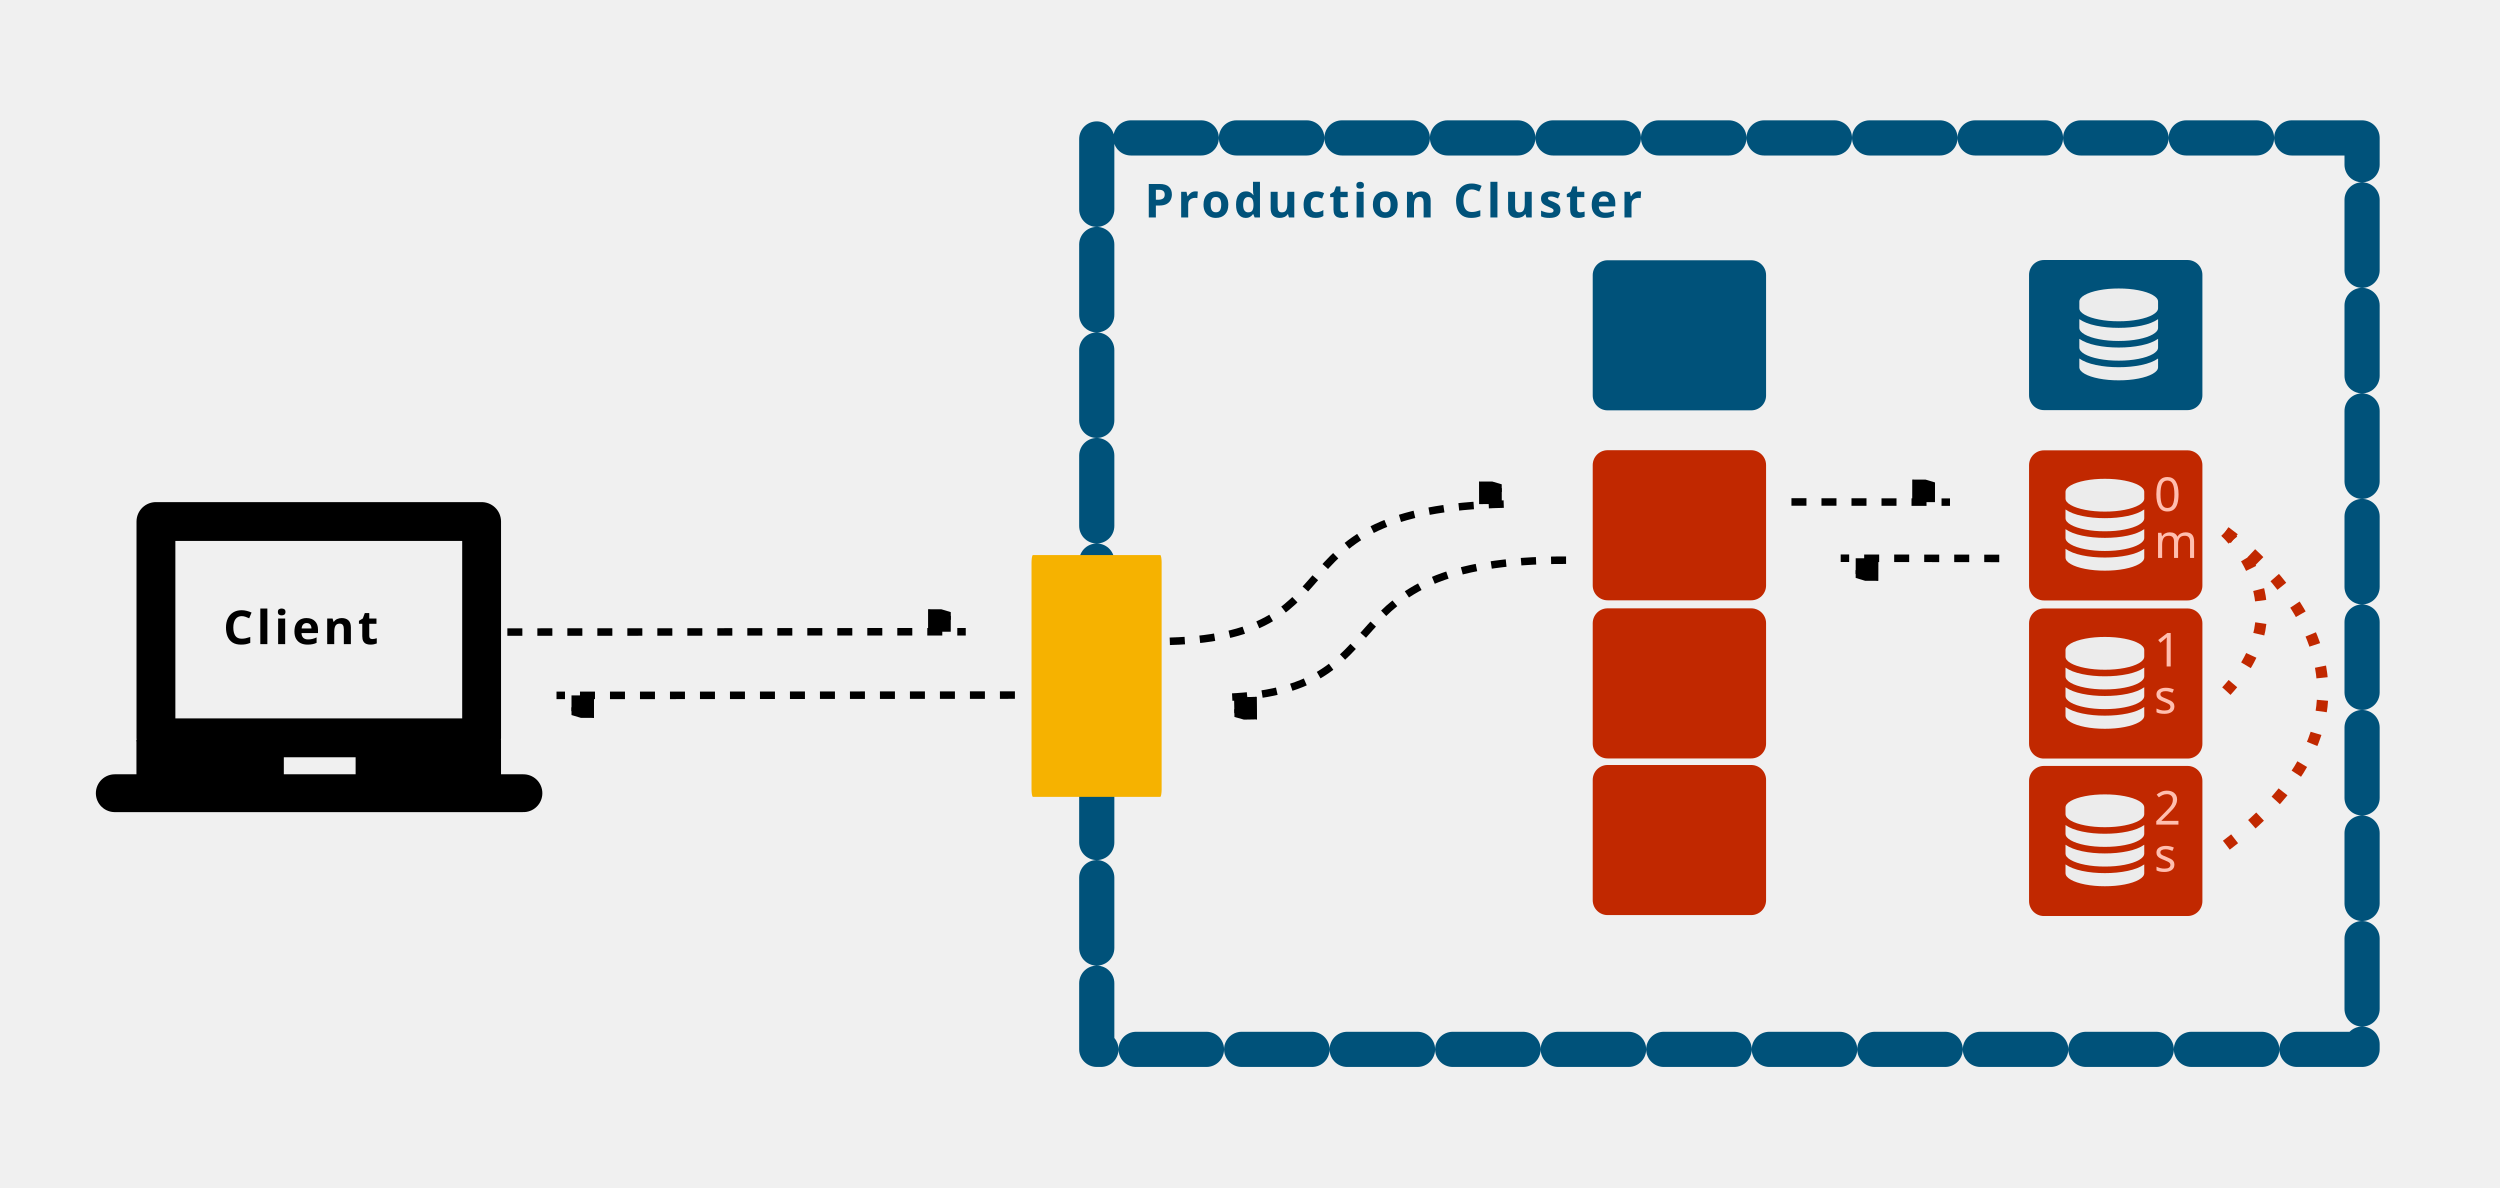
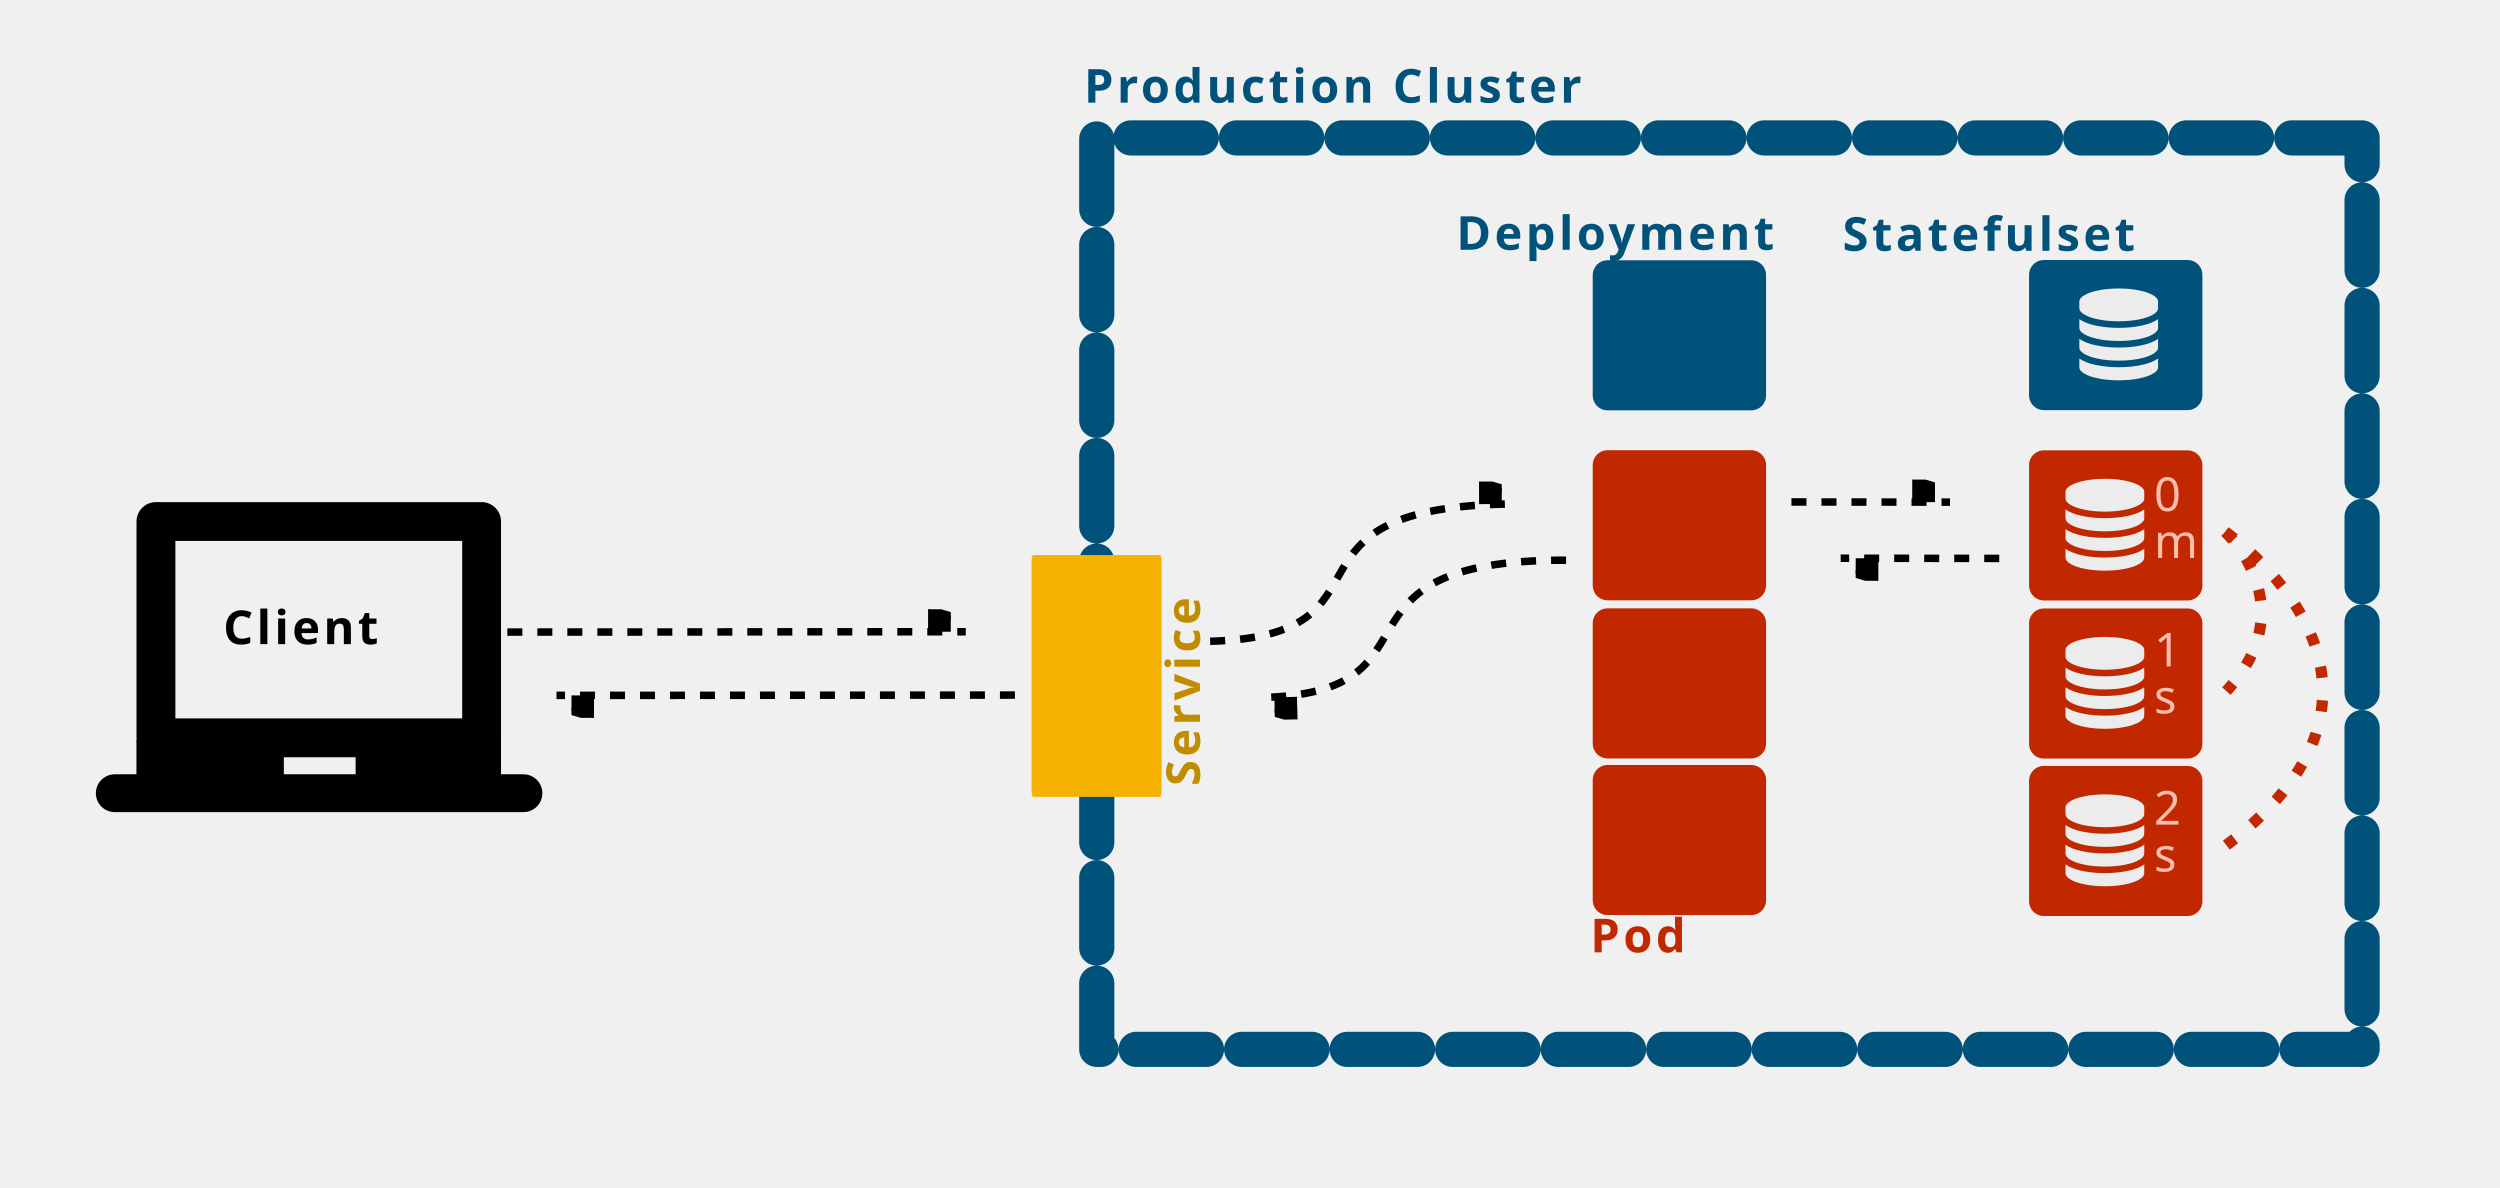
<svg xmlns="http://www.w3.org/2000/svg" xmlns:xlink="http://www.w3.org/1999/xlink" width="188.037mm" height="89.301mm" viewBox="0 0 666.274 316.422" id="svg2" version="1.1">
  <defs id="defs4">
    <marker id="marker67822" refX="5" refY="3" orient="auto-start-reverse">
      <path style="fill:context-stroke;stroke:#000000;stroke-opacity:1" d="M 10,3 0,6 V 0 Z" id="path67820" />
    </marker>
    <marker orient="auto-start-reverse" refY="3" refX="5" id="marker63168">
      <path id="path63166" d="M 10,3 0,6 V 0 Z" style="fill:context-stroke;stroke:#000000;stroke-opacity:1" />
    </marker>
    <marker id="marker41252" refX="5" refY="3" orient="auto-start-reverse">
      <path style="fill:context-stroke;stroke:#000000;stroke-opacity:1" d="M 10,3 0,6 V 0 Z" id="path41250" />
    </marker>
    <marker id="marker35098" refX="5" refY="3" orient="auto-start-reverse">
      <path style="fill:context-stroke;stroke:#000000;stroke-opacity:1" d="M 10,3 0,6 V 0 Z" id="path35096" />
    </marker>
    <marker id="marker19294" refX="5" refY="3" orient="auto-start-reverse">
      <path style="fill:context-stroke;stroke:#000000;stroke-opacity:1" d="M 10,3 0,6 V 0 Z" id="path19292" />
    </marker>
    <marker orient="auto-start-reverse" refY="3" refX="5" id="marker9799">
      <path id="path9797" d="M 10,3 0,6 V 0 Z" style="fill:context-stroke;stroke:#c12800;stroke-opacity:1" />
    </marker>
    <marker orient="auto-start-reverse" refY="3" refX="5" id="marker7139">
      <path id="path7137" d="M 10,3 0,6 V 0 Z" style="fill:context-stroke;stroke:#000000;stroke-opacity:1" />
    </marker>
    <marker orient="auto-start-reverse" refY="3" refX="5" id="ExperimentalArrow">
      <path id="path4994" d="M 10,3 0,6 V 0 Z" style="fill:context-stroke;stroke:#000000;stroke-opacity:1" />
    </marker>
    <marker orient="auto" refY="0" refX="0" id="CurvyCross" style="overflow:visible">
      <g id="g4935" transform="scale(0.6)" style="fill:#000000;fill-opacity:1;stroke:#000000;stroke-opacity:1">
        <path id="path4931" d="m 4.625,-5.046 c -2.76,0 -5,2.24 -5,5 0,2.76 2.24,5 5,5" style="fill:#000000;fill-opacity:1;fill-rule:evenodd;stroke:#000000;stroke-width:1pt;stroke-opacity:1" />
        <path id="path4933" d="m -5.413,-5.046 c 2.76,0 5,2.24 5,5 0,2.76 -2.24,5 -5,5" style="fill:#000000;fill-opacity:1;fill-rule:evenodd;stroke:#000000;stroke-width:1pt;stroke-opacity:1" />
      </g>
    </marker>
    <marker orient="auto" refY="0" refX="0" id="marker5355" style="overflow:visible">
      <path id="path5353" d="M 5.77,0 -2.88,5 V -5 Z" style="fill:#000000;fill-opacity:1;fill-rule:evenodd;stroke:#000000;stroke-width:1pt;stroke-opacity:1" transform="scale(0.8)" />
    </marker>
    <marker orient="auto" refY="0" refX="0" id="marker5173" style="overflow:visible">
      <path id="path4768" style="fill:#000000;fill-opacity:1;fill-rule:evenodd;stroke:#000000;stroke-width:0.625;stroke-linejoin:round;stroke-opacity:1" d="M 8.719,4.034 -2.207,0.016 8.719,-4.002 c -1.745,2.372 -1.735,5.617 -6e-7,8.035 z" transform="scale(-0.6)" />
    </marker>
    <marker orient="auto" refY="0" refX="0" id="marker5004" style="overflow:visible">
      <path id="path4883" d="M 5.77,0 -2.88,5 V -5 Z" style="fill:#000000;fill-opacity:1;fill-rule:evenodd;stroke:#000000;stroke-width:1pt;stroke-opacity:1" transform="scale(0.8)" />
    </marker>
    <marker style="overflow:visible" id="marker24972" refX="0" refY="0" orient="auto">
      <path transform="scale(0.8)" style="fill:#000000;fill-opacity:1;fill-rule:evenodd;stroke:#000000;stroke-width:1pt;stroke-opacity:1" d="M 5.77,0 -2.88,5 V -5 Z" id="path24974" />
    </marker>
    <marker style="overflow:visible" id="marker24954" refX="0" refY="0" orient="auto">
      <path transform="scale(0.8)" style="fill:#000000;fill-opacity:1;fill-rule:evenodd;stroke:#000000;stroke-width:1pt;stroke-opacity:1" d="M 5.77,0 -2.88,5 V -5 Z" id="path24956" />
    </marker>
    <marker orient="auto" refY="0" refX="0" id="marker48161" style="overflow:visible">
      <path id="path48163" d="M 5.77,0 -2.88,5 V -5 Z" style="fill:#000000;fill-opacity:1;fill-rule:evenodd;stroke:#000000;stroke-width:1pt;stroke-opacity:1" transform="scale(0.8)" />
    </marker>
    <marker style="overflow:visible" id="marker46063" refX="0" refY="0" orient="auto">
      <path transform="scale(0.8)" style="fill:#000000;fill-opacity:1;fill-rule:evenodd;stroke:#000000;stroke-width:1pt;stroke-opacity:1" d="M 5.77,0 -2.88,5 V -5 Z" id="path46065" />
    </marker>
    <marker style="overflow:visible" id="marker45939" refX="0" refY="0" orient="auto">
      <path transform="scale(0.8)" style="fill:#000000;fill-opacity:1;fill-rule:evenodd;stroke:#000000;stroke-width:1pt;stroke-opacity:1" d="M 5.77,0 -2.88,5 V -5 Z" id="path45941" />
    </marker>
    <marker style="overflow:visible" id="marker45821" refX="0" refY="0" orient="auto">
      <path transform="scale(0.8)" style="fill:#000000;fill-opacity:1;fill-rule:evenodd;stroke:#000000;stroke-width:1pt;stroke-opacity:1" d="M 5.77,0 -2.88,5 V -5 Z" id="path45823" />
    </marker>
    <marker orient="auto" refY="0" refX="0" id="marker27405" style="overflow:visible">
      <path id="path27407" style="fill:#000000;fill-opacity:1;fill-rule:evenodd;stroke:#000000;stroke-width:0.625;stroke-linejoin:round;stroke-opacity:1" d="M 8.719,4.034 -2.207,0.016 8.719,-4.002 c -1.745,2.372 -1.735,5.617 -6e-7,8.035 z" transform="matrix(-1.1,0,0,-1.1,-1.1,0)" />
    </marker>
    <marker orient="auto" refY="0" refX="0" id="marker27399" style="overflow:visible">
      <path id="path27401" style="fill:#000000;fill-opacity:1;fill-rule:evenodd;stroke:#000000;stroke-width:0.625;stroke-linejoin:round;stroke-opacity:1" d="M 8.719,4.034 -2.207,0.016 8.719,-4.002 c -1.745,2.372 -1.735,5.617 -6e-7,8.035 z" transform="matrix(-1.1,0,0,-1.1,-1.1,0)" />
    </marker>
    <marker orient="auto" refY="0" refX="0" id="Arrow2Lend" style="overflow:visible">
      <path id="path27119" style="fill:#000000;fill-opacity:1;fill-rule:evenodd;stroke:#000000;stroke-width:0.625;stroke-linejoin:round;stroke-opacity:1" d="M 8.719,4.034 -2.207,0.016 8.719,-4.002 c -1.745,2.372 -1.735,5.617 -6e-7,8.035 z" transform="matrix(-1.1,0,0,-1.1,-1.1,0)" />
    </marker>
    <marker orient="auto" refY="0" refX="0" id="marker27389" style="overflow:visible">
      <path id="path27391" style="fill:#000000;fill-opacity:1;fill-rule:evenodd;stroke:#000000;stroke-width:0.625;stroke-linejoin:round;stroke-opacity:1" d="M 8.719,4.034 -2.207,0.016 8.719,-4.002 c -1.745,2.372 -1.735,5.617 -6e-7,8.035 z" transform="matrix(-1.1,0,0,-1.1,-1.1,0)" />
    </marker>
    <marker orient="auto" refY="0" refX="0" id="marker27383" style="overflow:visible">
      <path id="path27385" style="fill:#000000;fill-opacity:1;fill-rule:evenodd;stroke:#000000;stroke-width:0.625;stroke-linejoin:round;stroke-opacity:1" d="M 8.719,4.034 -2.207,0.016 8.719,-4.002 c -1.745,2.372 -1.735,5.617 -6e-7,8.035 z" transform="matrix(-1.1,0,0,-1.1,-1.1,0)" />
    </marker>
    <marker orient="auto" refY="0" refX="0" id="marker27379" style="overflow:visible">
      <path id="path27381" style="fill:#000000;fill-opacity:1;fill-rule:evenodd;stroke:#000000;stroke-width:0.625;stroke-linejoin:round;stroke-opacity:1" d="M 8.719,4.034 -2.207,0.016 8.719,-4.002 c -1.745,2.372 -1.735,5.617 -6e-7,8.035 z" transform="matrix(-1.1,0,0,-1.1,-1.1,0)" />
    </marker>
    <marker style="overflow:visible" id="marker27373" refX="0" refY="0" orient="auto">
      <path transform="matrix(-1.1,0,0,-1.1,-1.1,0)" d="M 8.719,4.034 -2.207,0.016 8.719,-4.002 c -1.745,2.372 -1.735,5.617 -6e-7,8.035 z" style="fill:#000000;fill-opacity:1;fill-rule:evenodd;stroke:#000000;stroke-width:0.625;stroke-linejoin:round;stroke-opacity:1" id="path27375" />
    </marker>
    <marker orient="auto" refY="0" refX="0" id="marker27356" style="overflow:visible">
      <path id="path27240" d="M 5.77,0 -2.88,5 V -5 Z" style="fill-rule:evenodd;stroke:#000000;stroke-width:1pt" transform="scale(0.8)" />
    </marker>
    <marker orient="auto" refY="0" refX="0" id="Arrow2Mend" style="overflow:visible">
      <path id="path27125" style="fill:#000000;fill-opacity:1;fill-rule:evenodd;stroke:#000000;stroke-width:0.625;stroke-linejoin:round;stroke-opacity:1" d="M 8.719,4.034 -2.207,0.016 8.719,-4.002 c -1.745,2.372 -1.735,5.617 -6e-7,8.035 z" transform="scale(-0.6)" />
    </marker>
    <marker style="overflow:visible" id="marker24695" refX="0" refY="0" orient="auto">
      <path transform="scale(0.4)" style="fill:#999999;fill-opacity:1;fill-rule:evenodd;stroke:#999999;stroke-width:1pt;stroke-opacity:1" d="M 5.77,0 -2.88,5 V -5 Z" id="path24697" />
    </marker>
    <marker orient="auto" refY="0" refX="0" id="TriangleInL" style="overflow:visible">
      <path id="path24464" d="M 5.77,0 -2.88,5 V -5 Z" style="fill:#000000;fill-opacity:1;fill-rule:evenodd;stroke:#000000;stroke-width:1pt;stroke-opacity:1" transform="scale(-0.8)" />
    </marker>
    <marker orient="auto" refY="0" refX="0" id="TriangleOutL" style="overflow:visible">
      <path id="path24473" d="M 5.77,0 -2.88,5 V -5 Z" style="fill:#000000;fill-opacity:1;fill-rule:evenodd;stroke:#000000;stroke-width:1pt;stroke-opacity:1" transform="scale(0.8)" />
    </marker>
    <marker orient="auto" refY="0" refX="0" id="EmptyTriangleOutL" style="overflow:visible">
      <path id="path34788" d="M 5.77,0 -2.88,5 V -5 Z" style="fill:#ffffff;fill-rule:evenodd;stroke:#000000;stroke-width:1pt" transform="matrix(0.8,0,0,0.8,-4.8,0)" />
    </marker>
    <symbol id="blank">
      <rect x="1" y="1" width="70" height="70" rx="6" style="fill:none;stroke:#000000;stroke-width:2" id="rect5750" />
    </symbol>
    <symbol id="symbol19751">
      <path d="M 6,6 V 42 H 42 V 6 Z M 22,38 H 10 V 26 H 22 Z M 22,22 H 10 V 10 H 22 Z M 38,38 H 26 V 26 H 38 Z M 38,22 H 26 V 10 h 12 z" style="stroke:none" id="path19755" />
    </symbol>
    <symbol id="symbol19619">
      <path d="M 44,36 V 6 H 4 V 36 H 0 v 4 h 48 v -4 z m -16,0 h -8 v -2 h 8 z M 40,30 H 8 V 10 h 32 z" style="stroke:none" id="path19623" />
    </symbol>
    <symbol id="stack-overflow" class="Brand-Icons">
      <path transform="matrix(0.05,0,0,-0.05,0,76.8)" d="M 928,135 V -16 l -707,-1 v 151 z m 241,346 v -701 l -1,-35 v -1 H 36 l -35,1 H 0 v 736 h 121 v -618 h 928 V 481 Z M 241,393 945,328 932,178 227,243 Z M 309,709 992,526 953,380 270,563 Z m 163,349 609,-360 -77,-130 -609,360 z m 360,331 398,-585 -124,-85 -399,584 z m 453,147 121,-697 -149,-26 -121,697 z" id="path22961" />
    </symbol>
    <symbol id="database" class="Web-Application-Icons">
      <path transform="matrix(0.05,0,0,-0.05,0,76.8)" d="m 768,768 q 237,0 443,43 206,43 325,127 V 768 Q 1536,699 1433,640 1330,581 1153,546.5 976,512 768,512 560,512 383,546.5 206,581 103,640 0,699 0,768 V 938 Q 119,854 325,811 531,768 768,768 Z M 768,0 q 237,0 443,43 206,43 325,127 V 0 q 0,-69 -103,-128 -103,-59 -280,-93.5 Q 976,-256 768,-256 560,-256 383,-221.5 206,-187 103,-128 0,-69 0,0 V 170 Q 119,86 325,43 531,0 768,0 Z m 0,384 q 237,0 443,43 206,43 325,127 V 384 Q 1536,315 1433,256 1330,197 1153,162.5 976,128 768,128 560,128 383,162.5 206,197 103,256 0,315 0,384 V 554 Q 119,470 325,427 531,384 768,384 Z m 0,1152 q 208,0 385,-34.5 177,-34.5 280,-93.5 103,-59 103,-128 v -128 q 0,-69 -103,-128 Q 1330,965 1153,930.5 976,896 768,896 560,896 383,930.5 206,965 103,1024 0,1083 0,1152 v 128 q 0,69 103,128 103,59 280,93.5 177,34.5 385,34.5 z" id="path23351" />
    </symbol>
    <symbol id="circle-thin" class="Web-Application-Icons Gender-Icons">
      <path transform="matrix(0.05,0,0,-0.05,0,76.8)" d="M 768,1280 Q 638,1280 519.5,1229 401,1178 315.5,1092.5 230,1007 179,888.5 128,770 128,640 128,510 179,391.5 230,273 315.5,187.5 401,102 519.5,51 638,0 768,0 q 130,0 248.5,51 118.5,51 204,136.5 85.5,85.5 136.5,204 51,118.5 51,248.5 0,130 -51,248.5 -51,118.5 -136.5,204 Q 1135,1178 1016.5,1229 898,1280 768,1280 Z M 1536,640 Q 1536,431 1433,254.5 1330,78 1153.5,-25 977,-128 768,-128 559,-128 382.5,-25 206,78 103,254.5 0,431 0,640 0,849 103,1025.5 206,1202 382.5,1305 559,1408 768,1408 977,1408 1153.5,1305 1330,1202 1433,1025.5 1536,849 1536,640 Z" id="path23481" />
    </symbol>
    <marker orient="auto-start-reverse" refY="3" refX="5" id="ExperimentalArrow-9">
      <path id="path4994-6" d="M 10,3 0,6 V 0 Z" style="fill:context-stroke;stroke:#000000;stroke-opacity:1" />
    </marker>
  </defs>
  <g id="layer1" transform="translate(-3.495601,-716.384)">
    <rect style="fill:#c12800;fill-opacity:1;fill-rule:nonzero;stroke:#c12800;stroke-width:7.915;stroke-linecap:round;stroke-linejoin:round;stroke-miterlimit:4;stroke-dasharray:none;stroke-dashoffset:37.24;stroke-opacity:1" id="rect45527" width="38.284" height="32.088" x="-470.213" y="924.219" transform="scale(-1,1)" />
    <rect style="fill:#c12800;fill-opacity:1;fill-rule:nonzero;stroke:#c12800;stroke-width:7.915;stroke-linecap:round;stroke-linejoin:round;stroke-miterlimit:4;stroke-dasharray:none;stroke-dashoffset:37.24;stroke-opacity:1" id="rect45535" width="38.284" height="32.088" x="-470.213" y="882.469" transform="scale(-1,1)" />
    <rect style="fill:#c12800;fill-opacity:1;fill-rule:nonzero;stroke:#c12800;stroke-width:7.915;stroke-linecap:round;stroke-linejoin:round;stroke-miterlimit:4;stroke-dasharray:none;stroke-dashoffset:37.24;stroke-opacity:1" id="rect45543" width="38.284" height="32.088" x="-586.499" y="924.469" transform="scale(-1,1)" />
    <rect y="840.326" x="-470.213" height="32.088" width="38.284" id="rect45633" style="fill:#c12800;fill-opacity:1;fill-rule:nonzero;stroke:#c12800;stroke-width:7.915;stroke-linecap:round;stroke-linejoin:round;stroke-miterlimit:4;stroke-dasharray:none;stroke-dashoffset:37.24;stroke-opacity:1" transform="scale(-1,1)" />
    <rect y="840.362" x="-586.499" height="32.088" width="38.284" id="rect45641" style="fill:#c12800;fill-opacity:1;fill-rule:nonzero;stroke:#c12800;stroke-width:7.915;stroke-linecap:round;stroke-linejoin:round;stroke-miterlimit:4;stroke-dasharray:none;stroke-dashoffset:37.24;stroke-opacity:1" transform="scale(-1,1)" />
    <rect style="fill:#c12800;fill-opacity:1;fill-rule:nonzero;stroke:#c12800;stroke-width:7.915;stroke-linecap:round;stroke-linejoin:round;stroke-miterlimit:4;stroke-dasharray:none;stroke-dashoffset:37.24;stroke-opacity:1" id="rect45671" width="38.284" height="32.088" x="-586.499" y="882.504" transform="scale(-1,1)" />
    <use id="use26960" xlink:href="#database" x="0" y="0" width="100%" height="100%" transform="matrix(-0.2732316,0,0,0.2732316,574.9589,928.097)" style="fill:#ececec" />
    <use style="fill:#ececec" transform="matrix(-0.2732316,0,0,0.2732316,574.9589,886.1328)" height="100%" width="100%" y="0" x="0" xlink:href="#database" id="use27034" />
    <use style="fill:#ececec" transform="matrix(-0.2732316,0,0,0.2732316,574.9589,843.9899)" height="100%" width="100%" y="0" x="0" xlink:href="#database" id="use27036" />
    <text xml:space="preserve" style="font-style:normal;font-weight:normal;line-height:0%;font-family:sans-serif;letter-spacing:-31.959px;word-spacing:0px;fill:#ffbeaf;fill-opacity:1;stroke:none;stroke-width:1px;stroke-linecap:butt;stroke-linejoin:miter;stroke-opacity:1" x="577.57" y="852.577" id="text27080">
      <tspan x="577.57" y="852.577" style="font-style:normal;font-variant:normal;font-weight:500;font-stretch:normal;font-size:12.5px;line-height:100%;font-family:'Source Code Pro';-inkscape-font-specification:'Source Code Pro Medium';text-align:start;letter-spacing:0px;word-spacing:0px;writing-mode:lr-tb;text-anchor:start;fill:#ffbeaf;fill-opacity:1" id="tspan35066">0</tspan>
      <tspan x="577.57" y="865.077" style="font-style:normal;font-variant:normal;font-weight:500;font-stretch:normal;font-size:12.5px;line-height:100%;font-family:'Source Code Pro';-inkscape-font-specification:'Source Code Pro Medium';text-align:start;letter-spacing:0px;word-spacing:0px;writing-mode:lr-tb;text-anchor:start;fill:#ffbeaf;fill-opacity:1" id="tspan35070">m</tspan>
    </text>
    <rect style="fill:none;fill-opacity:1;fill-rule:nonzero;stroke:#00527a;stroke-width:9.375;stroke-linecap:round;stroke-linejoin:round;stroke-miterlimit:4;stroke-dasharray:18.75,9.375;stroke-dashoffset:0;stroke-opacity:1" id="rect27090" width="337.223" height="242.912" x="-633.014" y="753.139" transform="scale(-1,1)" />
    <g transform="matrix(-0.1779837,0,0,1.020961,328.4167,482.9763)" id="g24919" style="fill:#f6b200;stroke:#f6b200">
      <g id="g24921" style="fill:#f6b200;stroke:#f6b200">
        <rect style="fill:#f6b200;fill-opacity:1;fill-rule:nonzero;stroke:#f6b200;stroke-width:4.203;stroke-linejoin:round;stroke-miterlimit:4;stroke-dasharray:none;stroke-opacity:1" id="rect24923" width="190.64" height="58.907" x="88.251" y="375.614" />
      </g>
    </g>
    <path id="path24958" d="m 138.71,884.835 c 77.277,0 44.935,-0.086 122.169,-0.081" style="fill:none;fill-rule:evenodd;stroke:#000000;stroke-width:1.998;stroke-linecap:butt;stroke-linejoin:miter;stroke-miterlimit:4;stroke-dasharray:3.997, 3.997;stroke-dashoffset:0;stroke-opacity:1;marker-end:url(#ExperimentalArrow)" />
-     <path style="fill:none;fill-rule:evenodd;stroke:#000000;stroke-width:2;stroke-linecap:butt;stroke-linejoin:miter;stroke-miterlimit:4;stroke-dasharray:4, 4;stroke-dashoffset:0;stroke-opacity:1;marker-end:url(#marker7139)" d="m 315.263,887.297 c 53.033,-1.515 23.788,-36.297 92.478,-36.615" id="path24964" />
+     <path style="fill:none;fill-rule:evenodd;stroke:#000000;stroke-width:2;stroke-linecap:butt;stroke-linejoin:miter;stroke-miterlimit:4;stroke-dasharray:4, 4;stroke-dashoffset:0;stroke-opacity:1;marker-end:url(#marker7139)" d="m 326.013,887.297 c 53.033,-1.515 13.038,-36.297 81.728,-36.615" id="path24964" />
    <path id="path45745" d="m 596.537,858.132 c 0,0 21.511,19.587 0.306,42.434" style="fill:none;fill-rule:evenodd;stroke:#c12800;stroke-width:3;stroke-linecap:butt;stroke-linejoin:miter;stroke-miterlimit:4;stroke-dasharray:3, 6;stroke-dashoffset:0;stroke-opacity:1" />
    <path style="fill:none;fill-rule:evenodd;stroke:#c12800;stroke-width:3;stroke-linecap:butt;stroke-linejoin:miter;stroke-miterlimit:4;stroke-dasharray:3, 6;stroke-dashoffset:0;stroke-opacity:1" d="m 596.537,858.132 c 0,0 58.296,39.689 0.306,83.505" id="path45747" />
    <text id="text24722" y="894.005" x="577.57" style="font-style:normal;font-weight:normal;line-height:0%;font-family:sans-serif;letter-spacing:0px;word-spacing:0px;fill:#ffbeaf;fill-opacity:1;stroke:none;stroke-width:1px;stroke-linecap:butt;stroke-linejoin:miter;stroke-opacity:1" xml:space="preserve">
      <tspan style="font-style:normal;font-variant:normal;font-weight:500;font-stretch:normal;font-size:12.5px;line-height:100%;font-family:'Source Code Pro';-inkscape-font-specification:'Source Code Pro Medium';text-align:start;writing-mode:lr-tb;text-anchor:start;fill:#ffbeaf;fill-opacity:1" y="894.005" x="577.57" id="tspan35072">1</tspan>
      <tspan style="font-style:normal;font-variant:normal;font-weight:500;font-stretch:normal;font-size:12.5px;line-height:100%;font-family:'Source Code Pro';-inkscape-font-specification:'Source Code Pro Medium';text-align:start;writing-mode:lr-tb;text-anchor:start;fill:#ffbeaf;fill-opacity:1" y="906.505" x="577.57" id="tspan35082">s</tspan>
    </text>
    <text xml:space="preserve" style="font-style:normal;font-weight:normal;line-height:0%;font-family:sans-serif;letter-spacing:0px;word-spacing:0px;fill:#ffbeaf;fill-opacity:1;stroke:none;stroke-width:1px;stroke-linecap:butt;stroke-linejoin:miter;stroke-opacity:1" x="577.57" y="936.148" id="text24726">
      <tspan x="577.57" y="936.148" style="font-style:normal;font-variant:normal;font-weight:500;font-stretch:normal;font-size:12.5px;line-height:100%;font-family:'Source Code Pro';-inkscape-font-specification:'Source Code Pro Medium';text-align:start;writing-mode:lr-tb;text-anchor:start;fill:#ffbeaf;fill-opacity:1" id="tspan35074">2</tspan>
      <tspan x="577.57" y="948.648" style="font-style:normal;font-variant:normal;font-weight:500;font-stretch:normal;font-size:12.5px;line-height:100%;font-family:'Source Code Pro';-inkscape-font-specification:'Source Code Pro Medium';text-align:start;writing-mode:lr-tb;text-anchor:start;fill:#ffbeaf;fill-opacity:1" id="tspan35086">s</tspan>
    </text>
    <path id="path19124" d="m 480.933,850.161 42.255,0.048" style="fill:none;fill-rule:evenodd;stroke:#000000;stroke-width:2;stroke-linecap:butt;stroke-linejoin:miter;stroke-miterlimit:4;stroke-dasharray:4, 4;stroke-dashoffset:0;stroke-opacity:1;marker-end:url(#marker63168)" />
    <path style="fill:none;fill-rule:evenodd;stroke:#000000;stroke-width:1.998;stroke-linecap:butt;stroke-linejoin:miter;stroke-miterlimit:4;stroke-dasharray:3.997, 3.997;stroke-dashoffset:0;stroke-opacity:1;marker-end:url(#marker35098)" d="m 273.98,901.629 c -77.277,0 -44.935,0.086 -122.169,0.081" id="path35094" />
-     <path id="path41082" d="M 420.866,865.682 C 353.101,865.524 380.337,901.31 328.388,902.297" style="fill:none;fill-rule:evenodd;stroke:#000000;stroke-width:2;stroke-linecap:butt;stroke-linejoin:miter;stroke-miterlimit:4;stroke-dasharray:4, 4;stroke-dashoffset:0;stroke-opacity:1;marker-end:url(#marker41252)" />
+     <path id="path41082" d="M 420.866,865.682 C 353.101,865.524 391.087,901.31 339.138,902.297" style="fill:none;fill-rule:evenodd;stroke:#000000;stroke-width:2;stroke-linecap:butt;stroke-linejoin:miter;stroke-miterlimit:4;stroke-dasharray:4, 4;stroke-dashoffset:0;stroke-opacity:1;marker-end:url(#marker41252)" />
    <path style="fill:none;fill-rule:evenodd;stroke:#000000;stroke-width:2;stroke-linecap:butt;stroke-linejoin:miter;stroke-miterlimit:4;stroke-dasharray:4, 4;stroke-dashoffset:0;stroke-opacity:1;marker-end:url(#marker67822)" d="m 536.313,865.209 -42.255,-0.048" id="path67652" />
    <rect transform="scale(-1,1)" style="fill:#00527a;fill-opacity:1;fill-rule:nonzero;stroke:#00527a;stroke-width:7.915;stroke-linecap:round;stroke-linejoin:round;stroke-miterlimit:4;stroke-dasharray:none;stroke-dashoffset:37.24;stroke-opacity:1" id="rect78140" width="38.284" height="32.088" x="-470.213" y="789.701" />
    <rect transform="scale(-1,1)" style="fill:#00527a;fill-opacity:1;fill-rule:nonzero;stroke:#00527a;stroke-width:7.915;stroke-linecap:round;stroke-linejoin:round;stroke-miterlimit:4;stroke-dasharray:none;stroke-dashoffset:37.24;stroke-opacity:1" id="rect78144" width="38.284" height="32.088" x="-586.499" y="789.638" />
    <use id="use78146" xlink:href="#database" x="0" y="0" width="100%" height="100%" transform="matrix(-0.2732316,0,0,0.2732316,578.642,793.2668)" style="fill:#ececec" />
-     <text id="text379759" y="774.336" x="308.532" style="font-style:normal;font-weight:normal;font-size:11.719px;line-height:100%;font-family:sans-serif;letter-spacing:0.937px;word-spacing:0.937px;fill:#00527a;fill-opacity:1;stroke:none;stroke-width:0.937px;stroke-linecap:butt;stroke-linejoin:miter;stroke-opacity:1" xml:space="preserve">
-       <tspan id="tspan379757" style="font-style:normal;font-variant:normal;font-weight:900;font-stretch:normal;font-size:12.5px;font-family:'Source Code Pro';-inkscape-font-specification:'Source Code Pro Heavy';letter-spacing:0.937px;fill:#00527a;stroke:none;stroke-width:0.937px" y="774.336" x="308.532">Production Cluster</tspan>
+     <text id="text379759" y="743.747" x="292.408" style="font-style:normal;font-weight:normal;font-size:11.719px;line-height:100%;font-family:sans-serif;letter-spacing:0.937px;word-spacing:0.937px;fill:#00527a;fill-opacity:1;stroke:none;stroke-width:0.937px;stroke-linecap:butt;stroke-linejoin:miter;stroke-opacity:1" xml:space="preserve">
+       <tspan id="tspan379757" style="font-style:normal;font-variant:normal;font-weight:900;font-stretch:normal;font-size:12.5px;font-family:'Source Code Pro';-inkscape-font-specification:'Source Code Pro Heavy';letter-spacing:0.937px;fill:#00527a;stroke:none;stroke-width:0.937px" y="743.747" x="292.408">Production Cluster</tspan>
    </text>
    <g id="g79218" style="stroke:#000000" transform="matrix(1.104275,0,0,1.104275,-11.72408,-96.57565)">
      <rect y="862.061" x="51.417" height="52.204" width="78.599" id="rect78501" style="opacity:1;fill:none;fill-opacity:1;fill-rule:nonzero;stroke:#000000;stroke-width:9.375;stroke-linecap:round;stroke-linejoin:round;stroke-miterlimit:4;stroke-dasharray:none;stroke-dashoffset:0;stroke-opacity:1" />
      <path id="path78511" d="M 41.481,927.629 H 140.112" style="opacity:1;fill:none;fill-rule:evenodd;stroke:#000000;stroke-width:9.127;stroke-linecap:round;stroke-linejoin:miter;stroke-miterlimit:4;stroke-dasharray:none;stroke-opacity:1" />
      <path style="opacity:1;fill:none;fill-rule:evenodd;stroke:#000000;stroke-width:9.037;stroke-linecap:butt;stroke-linejoin:miter;stroke-miterlimit:4;stroke-dasharray:none;stroke-opacity:1" d="M 46.713,919.301 H 82.281" id="path78513" />
      <path id="path78515" d="M 99.609,919.301 H 134.7" style="opacity:1;fill:none;fill-rule:evenodd;stroke:#000000;stroke-width:9.037;stroke-linecap:butt;stroke-linejoin:miter;stroke-miterlimit:4;stroke-dasharray:none;stroke-opacity:1" />
    </g>
    <text xml:space="preserve" style="font-style:normal;font-variant:normal;font-weight:600;font-stretch:normal;font-size:12.5px;line-height:100%;font-family:'Source Code Pro';-inkscape-font-specification:'Source Code Pro Semi-Bold';letter-spacing:0.937px;word-spacing:0.937px;fill:#000000;fill-opacity:1;stroke:none;stroke-width:0.937px;stroke-linecap:butt;stroke-linejoin:miter;stroke-opacity:1" x="63.002" y="888.059" id="text79239">
      <tspan id="tspan79237" x="63.002" y="888.059" style="font-style:normal;font-variant:normal;font-weight:900;font-stretch:normal;font-family:'Source Code Pro';-inkscape-font-specification:'Source Code Pro Heavy';letter-spacing:0.937px;stroke-width:0.937px">Client</tspan>
    </text>
+     <text id="text4822" y="323.297" x="-925.848" style="font-style:normal;font-variant:normal;font-weight:600;font-stretch:normal;font-size:12.5px;line-height:100%;font-family:'Source Code Pro';-inkscape-font-specification:'Source Code Pro Semi-Bold';letter-spacing:0.937px;word-spacing:0.937px;fill:#c18c00;fill-opacity:1;stroke:none;stroke-width:0.937px;stroke-linecap:butt;stroke-linejoin:miter;stroke-opacity:1" xml:space="preserve" transform="rotate(-90)">
+       <tspan style="font-style:normal;font-variant:normal;font-weight:900;font-stretch:normal;font-family:'Source Code Pro';-inkscape-font-specification:'Source Code Pro Heavy';letter-spacing:0.937px;fill:#c18c00;stroke-width:0.937px" y="323.297" x="-925.848" id="tspan4820">Service</tspan>
+     </text>
+     <text xml:space="preserve" style="font-style:normal;font-variant:normal;font-weight:600;font-stretch:normal;font-size:12.5px;line-height:100%;font-family:'Source Code Pro';-inkscape-font-specification:'Source Code Pro Semi-Bold';letter-spacing:0.937px;word-spacing:0.937px;fill:#00527a;fill-opacity:1;stroke:none;stroke-width:0.937px;stroke-linecap:butt;stroke-linejoin:miter;stroke-opacity:1" x="391.629" y="782.958" id="text4826">
+       <tspan id="tspan4824" x="391.629" y="782.958" style="font-style:normal;font-variant:normal;font-weight:900;font-stretch:normal;font-family:'Source Code Pro';-inkscape-font-specification:'Source Code Pro Heavy';letter-spacing:0.937px;fill:#00527a;stroke-width:0.937px">Deployment</tspan>
+     </text>
+     <text id="text4830" y="970.191" x="427.346" style="font-style:normal;font-variant:normal;font-weight:600;font-stretch:normal;font-size:12.5px;line-height:100%;font-family:'Source Code Pro';-inkscape-font-specification:'Source Code Pro Semi-Bold';letter-spacing:0.937px;word-spacing:0.937px;fill:#c12800;fill-opacity:1;stroke:none;stroke-width:0.937px;stroke-linecap:butt;stroke-linejoin:miter;stroke-opacity:1" xml:space="preserve">
+       <tspan style="font-style:normal;font-variant:normal;font-weight:900;font-stretch:normal;font-family:'Source Code Pro';-inkscape-font-specification:'Source Code Pro Heavy';letter-spacing:0.937px;fill:#c12800;stroke-width:0.937px" y="970.191" x="427.346" id="tspan4828">Pod</tspan>
+     </text>
+     <text id="text4964" y="783.23" x="591.555" style="font-style:normal;font-variant:normal;font-weight:600;font-stretch:normal;font-size:12.5px;line-height:100%;font-family:'Source Code Pro';-inkscape-font-specification:'Source Code Pro Semi-Bold';text-align:end;letter-spacing:0.937px;word-spacing:0.937px;text-anchor:end;fill:#00527a;fill-opacity:1;stroke:none;stroke-width:0.937px;stroke-linecap:butt;stroke-linejoin:miter;stroke-opacity:1" xml:space="preserve">
+       <tspan style="font-style:normal;font-variant:normal;font-weight:900;font-stretch:normal;font-family:'Source Code Pro';-inkscape-font-specification:'Source Code Pro Heavy';text-align:end;letter-spacing:0.937px;text-anchor:end;fill:#00527a;stroke-width:0.937px" y="783.23" x="592.493" id="tspan4962">Statefulset</tspan>
+     </text>
  </g>
</svg>
